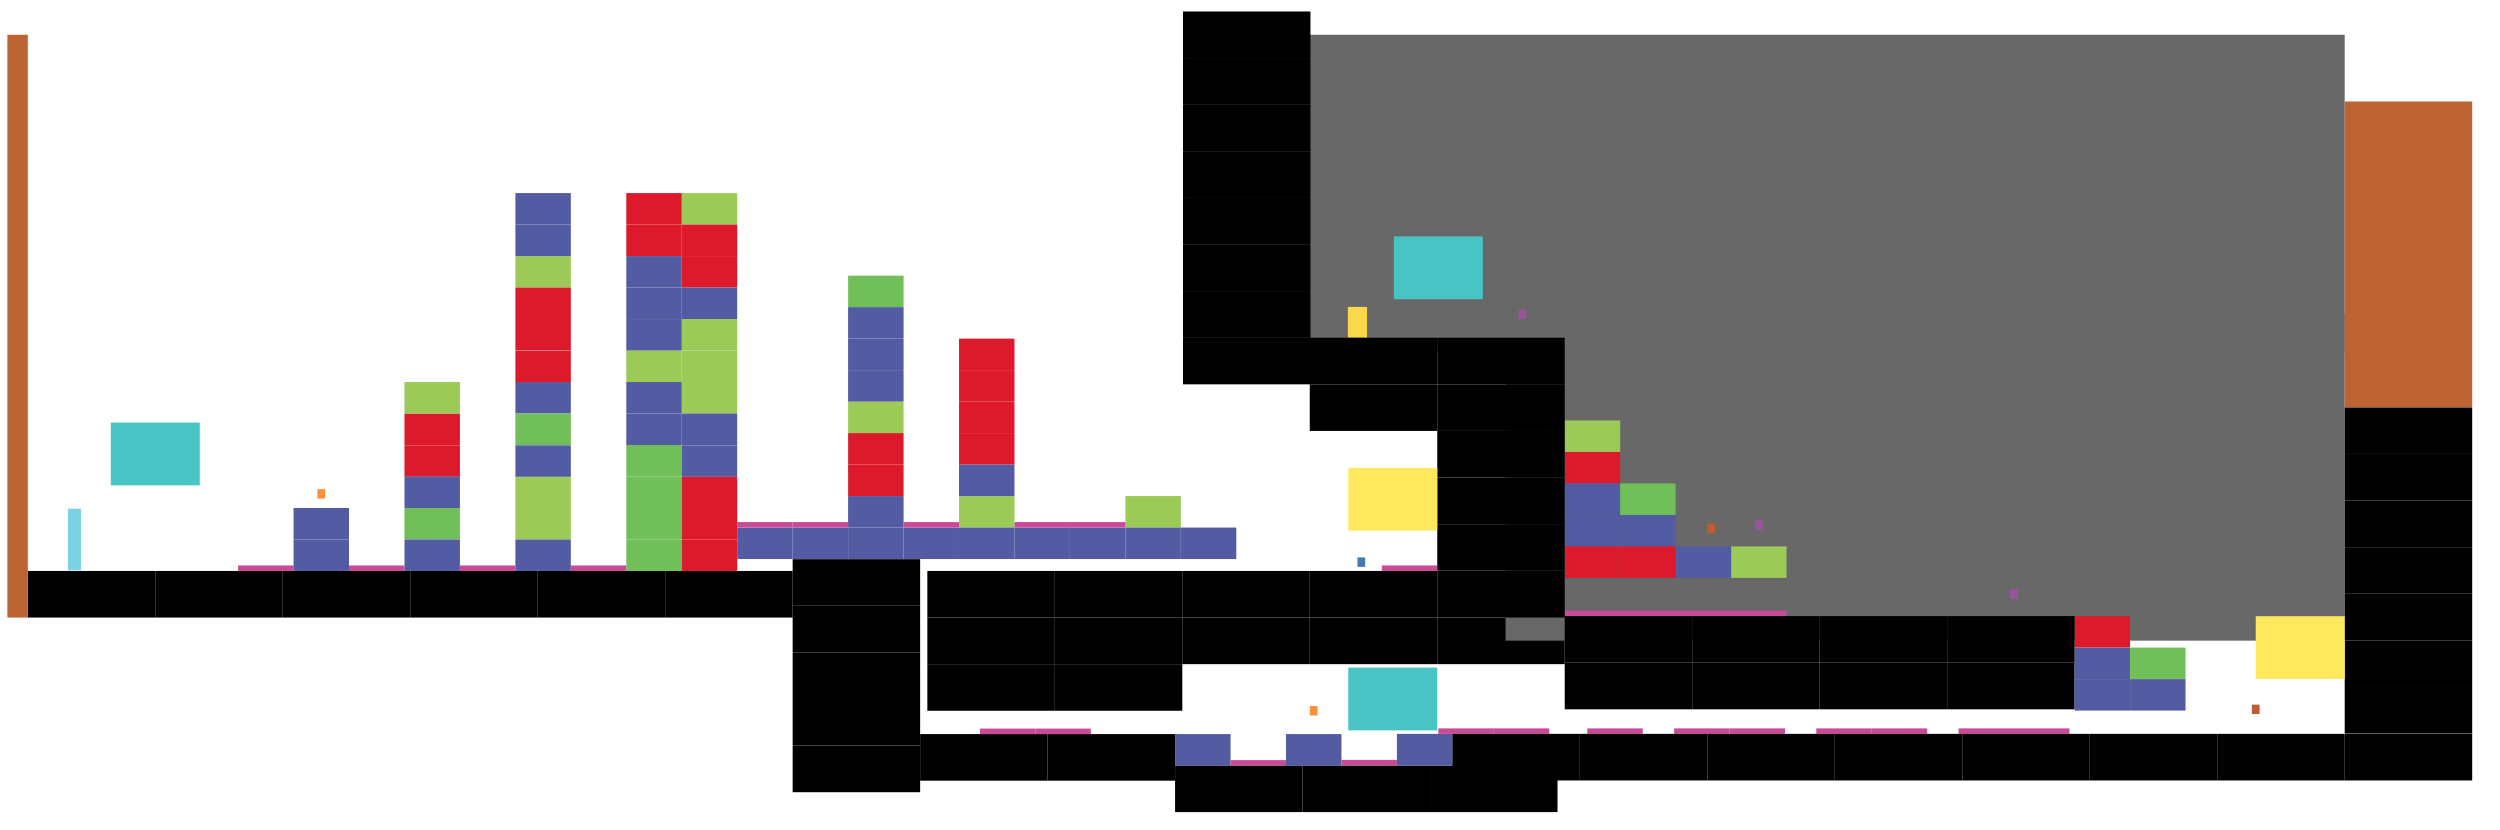
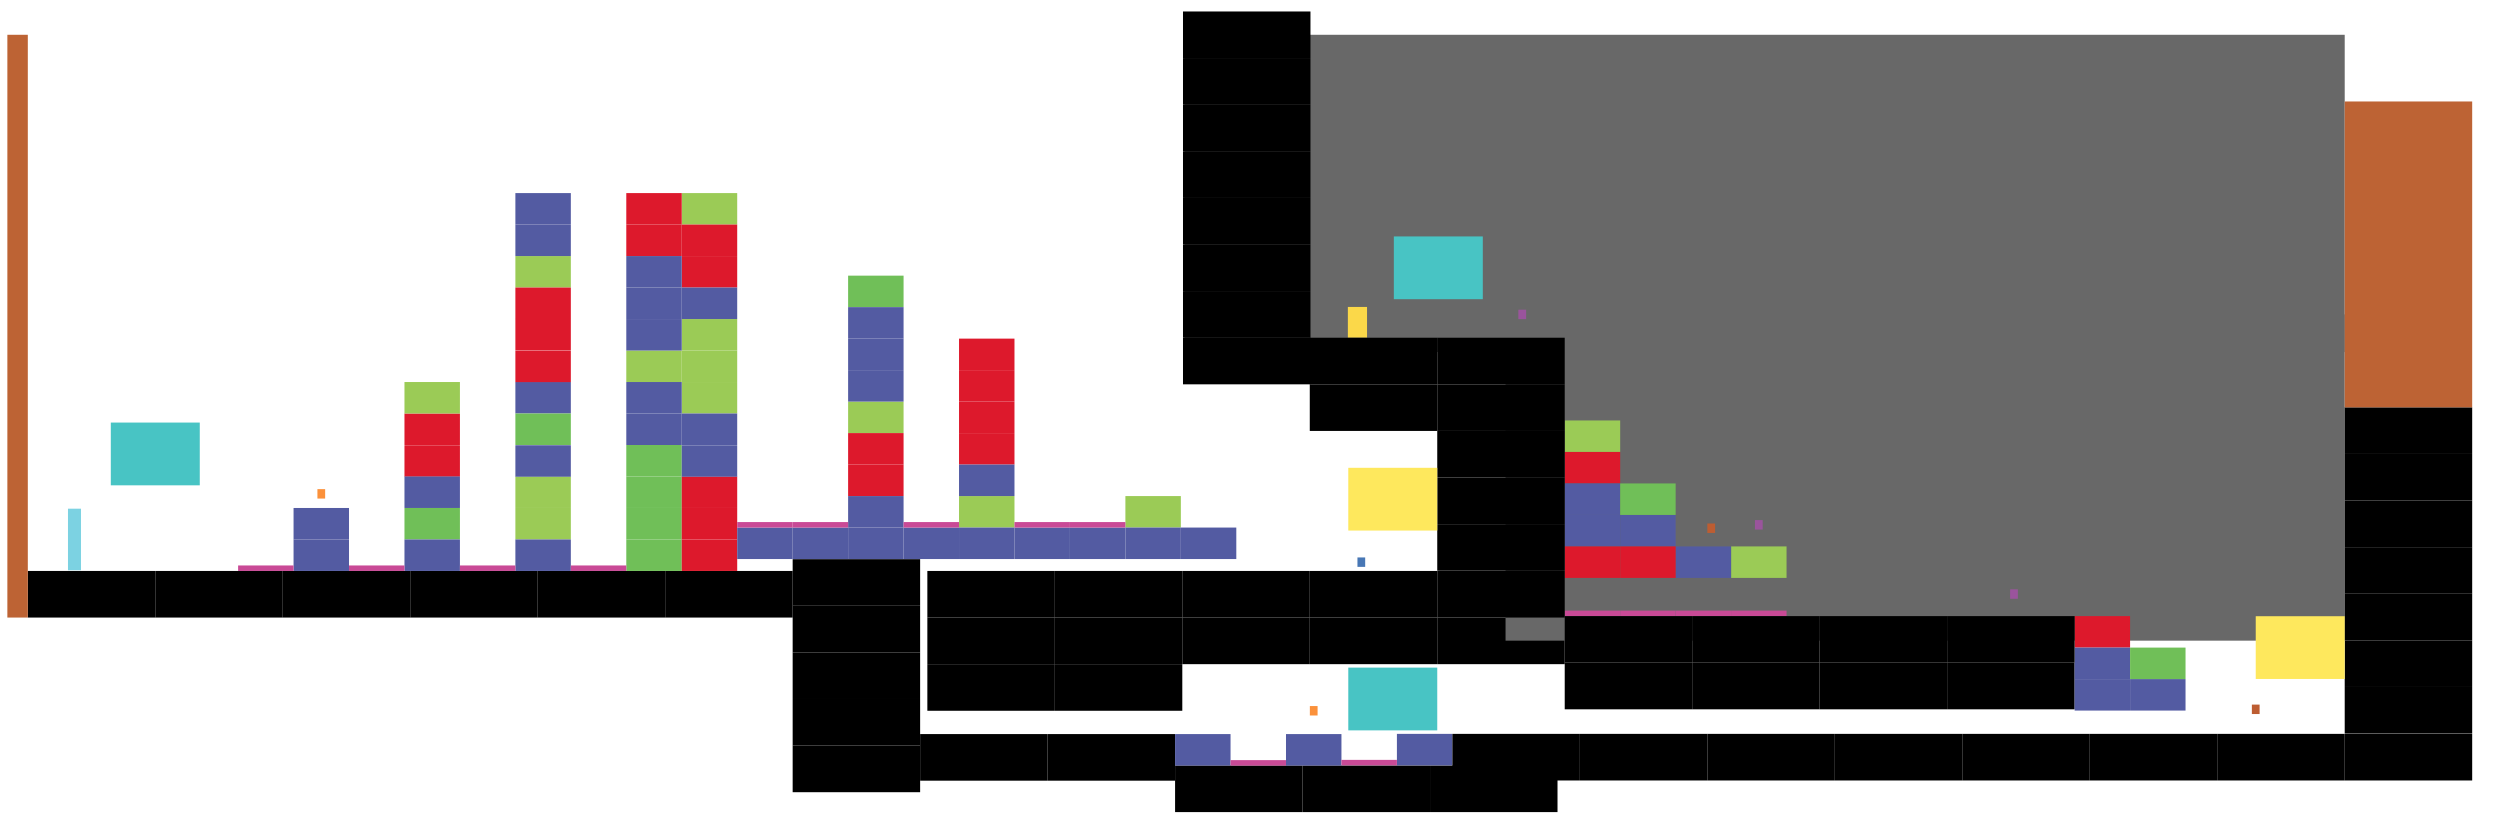
<svg xmlns="http://www.w3.org/2000/svg" version="1.1" id="Calque_1" x="0px" y="0px" width="16383px" height="5435.21px" viewBox="0 0 16383 5435.21" enable-background="new 0 0 16383 5435.21" xml:space="preserve">
  <rect id="pillevolutionb_1_" x="2080.097" y="3205.373" fill="#FB913B" width="50.685" height="61.859" />
  <rect id="characterstart_4_" x="445.481" y="3333.532" fill="#7CD2E2" width="85.193" height="403.363" />
  <rect id="groundcage1_27_" x="182.25" y="3741.571" width="835.366" height="305.416" />
  <rect id="groundcage1_11_" x="1017.618" y="3741.571" width="835.366" height="305.416" />
  <rect id="groundcage4_1_" x="1852.984" y="3741.571" width="835.367" height="305.416" />
  <rect id="groundcage1_28_" x="2688.351" y="3741.571" width="835.366" height="305.416" />
  <rect id="groundcage1_31_" x="3523.717" y="3741.571" width="835.366" height="305.416" />
  <rect id="groundcage1_30_" x="4359.083" y="3741.571" width="835.367" height="305.416" />
  <rect id="platformcage1_12_" x="2650.558" y="3328.852" fill="#70BF58" width="363.414" height="206.352" />
  <rect id="platformcage2_26_" x="3377.384" y="3328.854" fill="#9BCB56" width="363.414" height="206.349" />
  <rect id="platformcage2_76_" x="3377.386" y="3122.502" fill="#9BCB56" width="363.413" height="206.352" />
  <rect id="platformcage2_10_" x="3377.384" y="1678.04" fill="#9BCB56" width="363.411" height="206.353" />
  <rect id="platformcage2_33_" x="4467.624" y="2503.445" fill="#9BCB56" width="363.411" height="206.355" />
  <rect id="platformcage2_32_" x="4467.623" y="2297.094" fill="#9BCB56" width="363.412" height="206.351" />
  <rect id="platformcage2_31_" x="4467.624" y="2090.744" fill="#9BCB56" width="363.414" height="206.351" />
  <rect id="platformcage2_6_" x="4467.624" y="1265.337" fill="#9BCB56" width="363.414" height="206.351" />
  <rect id="platformcage1_90_" x="4104.212" y="3328.854" fill="#70BF58" width="363.413" height="206.353" />
  <rect id="platformcage1_4_" x="4104.211" y="3535.214" fill="#70BF58" width="363.413" height="206.354" />
  <rect id="platformcage1_89_" x="4104.212" y="3122.502" fill="#70BF58" width="363.413" height="206.352" />
  <rect id="platformcage1_28_" x="4104.212" y="2916.151" fill="#70BF58" width="363.413" height="206.351" />
  <rect id="platformcage2_38_" x="4104.211" y="2297.094" fill="#9BCB56" width="363.412" height="206.351" />
  <rect id="groundcage3_11_" x="5194.449" y="3664.376" width="835.367" height="305.418" />
  <rect id="groundcage3_16_" x="6077.113" y="3741.57" width="835.367" height="305.418" />
  <rect id="groundcage3_17_" x="6077.113" y="4046.988" width="835.367" height="305.418" />
  <rect id="groundcage2_2_" x="6077.113" y="4352.408" width="835.367" height="305.418" />
  <rect id="groundcage3_12_" x="5194.449" y="3969.794" width="835.367" height="305.418" />
  <rect id="groundcage3_13_" x="5194.449" y="4275.212" width="835.367" height="305.418" />
  <rect id="groundcage3_14_" x="5194.449" y="4580.63" width="835.367" height="305.418" />
  <rect id="groundcage3_15_" x="5194.449" y="4886.048" width="835.367" height="305.418" />
  <rect id="groundcage1_40_" x="6029.816" y="4810.536" width="835.367" height="305.416" />
  <rect id="groundcage1_39_" x="6865.184" y="4810.536" width="835.367" height="305.416" />
  <rect id="groundcage4_2_" x="6912.48" y="3741.571" width="835.366" height="305.416" />
  <rect id="groundcage1_45_" x="7747.847" y="3741.571" width="835.366" height="305.416" />
  <rect id="groundcage1_44_" x="8583.213" y="3741.571" width="835.369" height="305.416" />
  <rect id="groundcage3_19_" x="6912.48" y="4046.987" width="835.366" height="305.42" />
  <rect id="groundcage2_3_" x="6912.48" y="4352.407" width="835.366" height="305.42" />
  <rect id="groundcage2_5_" x="7747.846" y="4046.988" width="835.367" height="305.418" />
  <rect id="groundcage2_4_" x="8583.213" y="4046.987" width="835.365" height="305.42" />
  <rect id="groundcage2_7_" x="12760.047" y="4342.876" width="835.366" height="305.42" />
  <rect id="groundcage2_8_" x="11924.678" y="4342.876" width="835.366" height="305.42" />
  <rect id="groundcage2_10_" x="11089.312" y="4342.876" width="835.366" height="305.42" />
  <rect id="groundcage2_9_" x="10253.945" y="4342.876" width="835.366" height="305.42" />
  <rect id="groundcage2_6_" x="9418.582" y="4046.987" width="835.366" height="305.42" />
  <rect id="shadows_3_" x="9866.139" y="2060.457" fill="#686868" width="5499.246" height="2137.929" />
  <rect id="shadows_2_" x="7762.309" y="227.954" fill="#686868" width="7603.074" height="2079.132" />
  <rect id="end_4_" x="8832.82" y="2011.481" fill="#FBD849" width="125.633" height="201.682" />
  <rect id="pillevolutiond_4_" x="13172.736" y="3862.036" fill="#9A549C" width="50.684" height="61.855" />
  <rect id="pillevolutiond_3_" x="11500.555" y="3408.366" fill="#9A549C" width="50.684" height="61.855" />
  <rect id="pillevolutionb_3_" x="14756.945" y="4617.368" fill="#BD5D32" width="50.688" height="61.856" />
  <rect id="platformcage2_9_" x="6284.684" y="3250.84" fill="#9BCB56" width="363.413" height="206.351" />
  <rect id="platformcage2_21_" x="5557.858" y="2631.781" fill="#9BCB56" width="363.412" height="206.354" />
  <rect id="platformcage1_59_" x="5557.859" y="1806.374" fill="#70BF58" width="363.413" height="206.351" />
  <rect id="platformcage2_16_" x="7374.925" y="3250.837" fill="#9BCB56" width="363.415" height="206.355" />
  <rect id="pillevolutiona_4_" x="8895.635" y="3653.015" fill="#4877B5" width="50.686" height="61.854" />
  <rect id="platformcage2_11_" x="11344.191" y="3580.767" fill="#9BCB56" width="363.412" height="206.352" />
  <rect id="platformcage2_49_" x="10253.949" y="2755.355" fill="#9BCB56" width="363.416" height="206.354" />
  <rect id="groundcage4_3_" x="8535.918" y="5016.429" width="835.368" height="305.414" />
  <rect id="groundcage1_1_" x="7700.551" y="5016.429" width="835.367" height="305.414" />
  <rect id="groundcage1_8_" x="9371.287" y="5016.429" width="835.368" height="305.414" />
  <rect id="pillevolutiond_1_" x="9950.225" y="2029.53" fill="#9A549C" width="50.688" height="61.854" />
  <rect id="pillevolutionb_2_" x="11188.551" y="3430.581" fill="#BD5D32" width="50.686" height="61.857" />
  <rect id="platformcage4_7_" x="1923.733" y="3535.214" fill="#535BA2" width="363.413" height="206.354" />
  <rect id="platformcage4_13_" x="1923.733" y="3328.861" fill="#535BA2" width="363.413" height="206.353" />
  <rect id="pillevolutionb_4_" x="8583.746" y="4626.897" fill="#FB913B" width="50.682" height="61.859" />
  <rect id="platformcage4_14_" x="7700.551" y="4810.536" fill="#535BA2" width="363.413" height="206.352" />
  <rect id="platformcage4_15_" x="8427.381" y="4810.536" fill="#535BA2" width="363.412" height="206.352" />
  <rect id="platformcage4_16_" x="9154.205" y="4809.22" fill="#535BA2" width="363.413" height="206.352" />
  <rect id="platformcage4_17_" x="13595.414" y="4450.163" fill="#535BA2" width="363.414" height="206.352" />
  <rect id="platformcage4_18_" x="13958.828" y="4450.163" fill="#535BA2" width="363.414" height="206.352" />
  <rect id="platformcage3_8_" x="13595.418" y="4037.458" fill="#DD192C" width="363.409" height="206.354" />
  <rect id="platformcage4_19_" x="13595.414" y="4243.81" fill="#535BA2" width="363.414" height="206.352" />
  <rect id="platformcage4_50_" x="10980.775" y="3580.763" fill="#535BA2" width="363.414" height="206.354" />
  <rect id="platformcage4_27_" x="10617.361" y="3374.411" fill="#535BA2" width="363.414" height="206.352" />
  <rect id="platformcage4_53_" x="10253.947" y="3374.411" fill="#535BA2" width="363.414" height="206.352" />
  <rect id="platformcage1_1_" x="13958.826" y="4243.808" fill="#70BF58" width="363.418" height="206.355" />
  <rect id="platformcage3_31_" x="10253.951" y="2961.71" fill="#DD192C" width="363.412" height="206.353" />
  <rect id="platformcage3_32_" x="10253.951" y="3580.767" fill="#DD192C" width="363.412" height="206.354" />
  <rect id="platformcage3_33_" x="10617.359" y="3580.767" fill="#DD192C" width="363.412" height="206.354" />
  <rect id="platformcage4_51_" x="10253.949" y="3168.061" fill="#535BA2" width="363.414" height="206.351" />
  <rect id="platformcage1_5_" x="10617.361" y="3168.059" fill="#70BF58" width="363.418" height="206.354" />
  <rect id="platformcage3_9_" x="2650.558" y="2709.799" fill="#DD192C" width="363.413" height="206.353" />
  <rect id="platformcage3_12_" x="2650.558" y="2917.652" fill="#DD192C" width="363.413" height="206.353" />
  <rect id="platformcage2_5_" x="2650.558" y="2503.446" fill="#9BCB56" width="363.413" height="206.355" />
  <rect id="platformcage4_20_" x="2650.558" y="3122.502" fill="#535BA2" width="363.413" height="206.352" />
  <rect id="platformcage4_21_" x="2650.558" y="3535.214" fill="#535BA2" width="363.414" height="206.354" />
  <rect id="platformcage4_22_" x="3377.383" y="2917.652" fill="#535BA2" width="363.413" height="206.353" />
  <rect id="platformcage4_23_" x="3377.385" y="3535.214" fill="#535BA2" width="363.414" height="206.354" />
  <rect id="platformcage4_24_" x="3377.386" y="2503.447" fill="#535BA2" width="363.413" height="206.352" />
  <rect id="platformcage1_3_" x="3377.385" y="2709.8" fill="#70BF58" width="363.414" height="206.351" />
  <rect id="platformcage3_14_" x="3377.386" y="2089.991" fill="#DD192C" width="363.413" height="206.353" />
  <rect id="platformcage3_13_" x="3377.386" y="2297.844" fill="#DD192C" width="363.413" height="206.353" />
  <rect id="platformcage3_15_" x="3377.386" y="1884.393" fill="#DD192C" width="363.413" height="206.353" />
  <rect id="platformcage3_16_" x="4104.21" y="1265.336" fill="#DD192C" width="363.413" height="206.353" />
  <rect id="platformcage3_17_" x="4104.21" y="1471.688" fill="#DD192C" width="363.413" height="206.353" />
  <rect id="platformcage3_18_" x="4467.625" y="1471.688" fill="#DD192C" width="363.413" height="206.353" />
  <rect id="platformcage3_20_" x="4467.625" y="1678.04" fill="#DD192C" width="363.413" height="206.353" />
  <rect id="platformcage3_26_" x="6284.684" y="2219.077" fill="#DD192C" width="363.414" height="206.353" />
  <rect id="platformcage3_25_" x="6284.684" y="2425.429" fill="#DD192C" width="363.414" height="206.353" />
  <rect id="platformcage3_28_" x="5557.859" y="2838.136" fill="#DD192C" width="363.413" height="206.353" />
  <rect id="platformcage3_29_" x="6284.684" y="2838.136" fill="#DD192C" width="363.414" height="206.353" />
  <rect id="platformcage3_30_" x="6284.684" y="2631.782" fill="#DD192C" width="363.413" height="206.353" />
  <rect id="platformcage3_27_" x="5557.859" y="3044.487" fill="#DD192C" width="363.413" height="206.353" />
  <rect id="platformcage3_22_" x="4467.624" y="3122.502" fill="#DD192C" width="363.413" height="206.352" />
  <rect id="platformcage3_23_" x="4467.621" y="3328.852" fill="#DD192C" width="363.414" height="206.353" />
  <rect id="platformcage3_24_" x="4467.624" y="3535.214" fill="#DD192C" width="363.413" height="206.354" />
  <rect id="platformcage4_25_" x="3377.383" y="1471.688" fill="#535BA2" width="363.413" height="206.352" />
  <rect id="platformcage4_28_" x="4104.211" y="1678.041" fill="#535BA2" width="363.414" height="206.352" />
  <rect id="platformcage4_29_" x="4104.209" y="1884.393" fill="#535BA2" width="363.413" height="206.352" />
  <rect id="platformcage4_46_" x="5557.859" y="2012.725" fill="#535BA2" width="363.413" height="206.352" />
  <rect id="platformcage4_45_" x="5557.856" y="2219.078" fill="#535BA2" width="363.415" height="206.352" />
  <rect id="platformcage4_47_" x="5557.859" y="2425.429" fill="#535BA2" width="363.413" height="206.352" />
  <rect id="platformcage4_32_" x="4104.208" y="2503.447" fill="#535BA2" width="363.414" height="206.352" />
  <rect id="platformcage4_31_" x="4104.211" y="2090.743" fill="#535BA2" width="363.414" height="206.352" />
  <rect id="platformcage4_33_" x="4104.211" y="2709.8" fill="#535BA2" width="363.414" height="206.353" />
  <rect id="platformcage4_34_" x="4467.624" y="2709.8" fill="#535BA2" width="363.413" height="206.353" />
  <rect id="platformcage4_35_" x="4467.621" y="2917.653" fill="#535BA2" width="363.414" height="206.353" />
  <rect id="platformcage4_30_" x="4467.622" y="1884.393" fill="#535BA2" width="363.414" height="206.352" />
  <rect id="platformcage4_37_" x="4831.036" y="3457.192" fill="#535BA2" width="363.414" height="206.354" />
  <rect id="platformcage4_36_" x="5194.449" y="3457.192" fill="#535BA2" width="363.414" height="206.354" />
  <rect id="platformcage4_39_" x="5557.856" y="3457.192" fill="#535BA2" width="363.415" height="206.354" />
  <rect id="platformcage4_48_" x="5557.856" y="3250.839" fill="#535BA2" width="363.415" height="206.352" />
  <rect id="platformcage4_49_" x="6284.684" y="3044.488" fill="#535BA2" width="363.414" height="206.352" />
  <rect id="platformcage4_38_" x="5921.27" y="3457.192" fill="#535BA2" width="363.414" height="206.354" />
  <rect id="platformcage4_41_" x="6284.684" y="3457.192" fill="#535BA2" width="363.414" height="206.354" />
  <rect id="platformcage4_40_" x="6648.098" y="3457.192" fill="#535BA2" width="363.413" height="206.354" />
  <rect id="platformcage4_43_" x="7011.511" y="3457.192" fill="#535BA2" width="363.414" height="206.354" />
  <rect id="platformcage4_42_" x="7374.924" y="3457.192" fill="#535BA2" width="363.414" height="206.354" />
  <rect id="platformcage4_44_" x="7738.339" y="3457.192" fill="#535BA2" width="363.414" height="206.352" />
  <rect id="platformcage4_26_" x="3377.383" y="1265.337" fill="#535BA2" width="363.413" height="206.352" />
  <rect id="spadesdown" x="1560.322" y="3705.584" fill="#C94A96" width="363.411" height="35.983" />
  <rect id="spadesdown_1_" x="2287.146" y="3705.588" fill="#C94A96" width="363.411" height="35.983" />
  <rect id="spadesdown_2_" x="3013.971" y="3705.584" fill="#C94A96" width="363.411" height="35.983" />
  <rect id="spadesdown_3_" x="3740.799" y="3705.584" fill="#C94A96" width="363.411" height="35.983" />
  <rect id="spadesdown_4_" x="4831.038" y="3421.208" fill="#C94A96" width="363.411" height="35.982" />
  <rect id="spadesdown_5_" x="5194.451" y="3421.208" fill="#C94A96" width="363.411" height="35.982" />
  <rect id="spadesdown_6_" x="5921.271" y="3421.208" fill="#C94A96" width="363.411" height="35.982" />
  <rect id="spadesdown_7_" x="6648.099" y="3421.208" fill="#C94A96" width="363.411" height="35.982" />
  <rect id="spadesdown_8_" x="7011.512" y="3421.208" fill="#C94A96" width="363.411" height="35.982" />
-   <rect id="spadesdown_11_" x="9055.17" y="3705.588" fill="#C94A96" width="363.41" height="35.983" />
  <rect id="spadesdown_12_" x="8063.963" y="4981.236" fill="#C94A96" width="363.412" height="35.983" />
  <rect id="spadesdown_13_" x="8790.793" y="4979.588" fill="#C94A96" width="363.412" height="35.983" />
-   <rect id="spadesdown_14_" x="6421.632" y="4774.553" fill="#C94A96" width="363.411" height="35.983" />
-   <rect id="spadesdown_15_" x="6785.043" y="4774.552" fill="#C94A96" width="363.411" height="35.983" />
-   <rect id="spadesdown_16_" x="9788.971" y="4773.236" fill="#C94A96" width="363.41" height="35.983" />
-   <rect id="spadesdown_17_" x="9425.559" y="4773.235" fill="#C94A96" width="363.412" height="35.983" />
-   <rect id="spadesdown_18_" x="10401.979" y="4773.333" fill="#C94A96" width="363.41" height="35.983" />
-   <rect id="spadesdown_19_" x="11334.014" y="4773.332" fill="#C94A96" width="363.412" height="35.983" />
-   <rect id="spadesdown_20_" x="10970.6" y="4773.333" fill="#C94A96" width="363.412" height="35.983" />
-   <rect id="spadesdown_21_" x="11902.633" y="4773.332" fill="#C94A96" width="363.411" height="35.983" />
-   <rect id="spadesdown_22_" x="12266.047" y="4773.331" fill="#C94A96" width="363.413" height="35.983" />
-   <rect id="spadesdown_26_" x="12834.664" y="4773.236" fill="#C94A96" width="363.412" height="35.983" />
-   <rect id="spadesdown_25_" x="13198.078" y="4773.235" fill="#C94A96" width="363.412" height="35.983" />
  <rect id="spadesdown_24_" x="10980.773" y="4001.475" fill="#C94A96" width="363.412" height="35.983" />
  <rect id="spadesdown_23_" x="11344.188" y="4001.474" fill="#C94A96" width="363.412" height="35.983" />
  <rect id="spadesdown_28_" x="10253.949" y="4001.475" fill="#C94A96" width="363.41" height="35.983" />
  <rect id="spadesdown_27_" x="10617.363" y="4001.474" fill="#C94A96" width="363.41" height="35.983" />
  <g id="Calque_2">
    <rect id="groundcage1_67_" x="9517.816" y="4809.22" width="835.367" height="305.418" />
    <rect id="groundcage1_66_" x="10353.182" y="4809.22" width="835.369" height="305.418" />
    <rect id="groundcage1_65_" x="11188.551" y="4809.22" width="835.369" height="305.418" />
    <rect id="groundcage4_6_" x="12023.92" y="4809.22" width="835.363" height="305.418" />
    <rect id="groundcage1_63_" x="12859.283" y="4809.22" width="835.367" height="305.418" />
    <rect id="groundcage1_62_" x="13694.65" y="4809.22" width="835.365" height="305.418" />
    <rect id="groundcage4_7_" x="14530.016" y="4809.22" width="835.367" height="305.418" />
    <rect id="groundcage1_60_" x="15365.383" y="4809.22" width="835.367" height="305.418" />
    <rect id="groundcage3_18_" x="15365.383" y="4501.88" width="835.367" height="305.418" />
    <rect id="groundcage3_20_" x="15365.383" y="4196.462" width="835.367" height="305.418" />
    <rect id="groundcage3_21_" x="15365.383" y="3891.044" width="835.367" height="305.418" />
    <rect id="groundcage3_24_" x="15365.383" y="3585.626" width="835.367" height="305.418" />
    <rect id="groundcage3_23_" x="15365.383" y="3280.208" width="835.367" height="305.418" />
    <rect id="groundcage3_22_" x="15365.383" y="2974.79" width="835.367" height="305.418" />
    <rect id="groundcage3_27_" x="15365.383" y="2669.372" width="835.367" height="305.418" />
    <rect id="groundcage4_5_" x="10253.947" y="4037.458" width="835.365" height="305.418" />
    <rect id="groundcage1_52_" x="11089.312" y="4037.458" width="835.367" height="305.418" />
    <rect id="groundcage1_51_" x="11924.68" y="4037.458" width="835.365" height="305.418" />
    <rect id="groundcage4_4_" x="12760.045" y="4037.458" width="835.369" height="305.418" />
    <rect id="groundcage4" x="9418.582" y="2213.163" width="835.367" height="305.419" />
    <rect id="groundcage1_24_" x="8583.213" y="2213.163" width="835.369" height="305.419" />
    <rect id="groundcage2_1_" x="8583.213" y="2518.581" width="835.369" height="305.419" />
    <rect id="groundcage2" x="7752.377" y="2213.163" width="835.367" height="305.419" />
    <rect id="groundcage1_20_" x="9418.582" y="3741.571" width="835.363" height="305.416" />
    <rect id="groundcage3" x="7752.377" y="75.246" width="835.367" height="305.416" />
    <rect id="groundcage3_1_" x="7752.377" y="380.662" width="835.367" height="305.416" />
    <rect id="groundcage3_2_" x="7752.377" y="686.077" width="835.367" height="305.416" />
    <rect id="groundcage3_5_" x="7752.377" y="991.493" width="835.367" height="305.416" />
    <rect id="groundcage3_4_" x="7752.377" y="1296.908" width="835.367" height="305.416" />
    <rect id="groundcage3_7_" x="9418.58" y="2518.582" width="835.367" height="305.415" />
    <rect id="groundcage3_8_" x="9418.58" y="2823.998" width="835.367" height="305.415" />
    <rect id="groundcage3_9_" x="9418.58" y="3129.422" width="835.367" height="305.415" />
    <rect id="groundcage3_10_" x="9418.58" y="3434.837" width="835.367" height="305.415" />
    <rect id="groundcage3_3_" x="7752.377" y="1602.324" width="835.367" height="305.416" />
    <rect id="groundcage3_6_" x="7752.377" y="1907.75" width="835.367" height="305.416" />
    <rect id="blank_2_" x="15365.383" y="665.004" fill="#BD6334" width="835.367" height="2004.368" />
  </g>
  <rect id="blank_1_" x="48.25" y="227.954" fill="#BD6334" width="134" height="3819.033" />
  <rect id="backlayer1_323_" x="726.116" y="2769.165" fill="#48C4C4" width="583.003" height="411.25" />
  <rect id="backlayer1_1_" x="8835.574" y="4375.006" fill="#48C4C4" width="583.004" height="411.25" />
  <rect id="backlayer4_2_" x="8835.574" y="3065.61" fill="#FEE85D" width="583.004" height="411.25" />
  <rect id="backlayer4_3_" x="14782.289" y="4038.187" fill="#FEE85D" width="583.005" height="411.25" />
  <rect id="backlayer1_2_" x="9134.057" y="1549.406" fill="#48C4C4" width="583.003" height="411.25" />
</svg>
